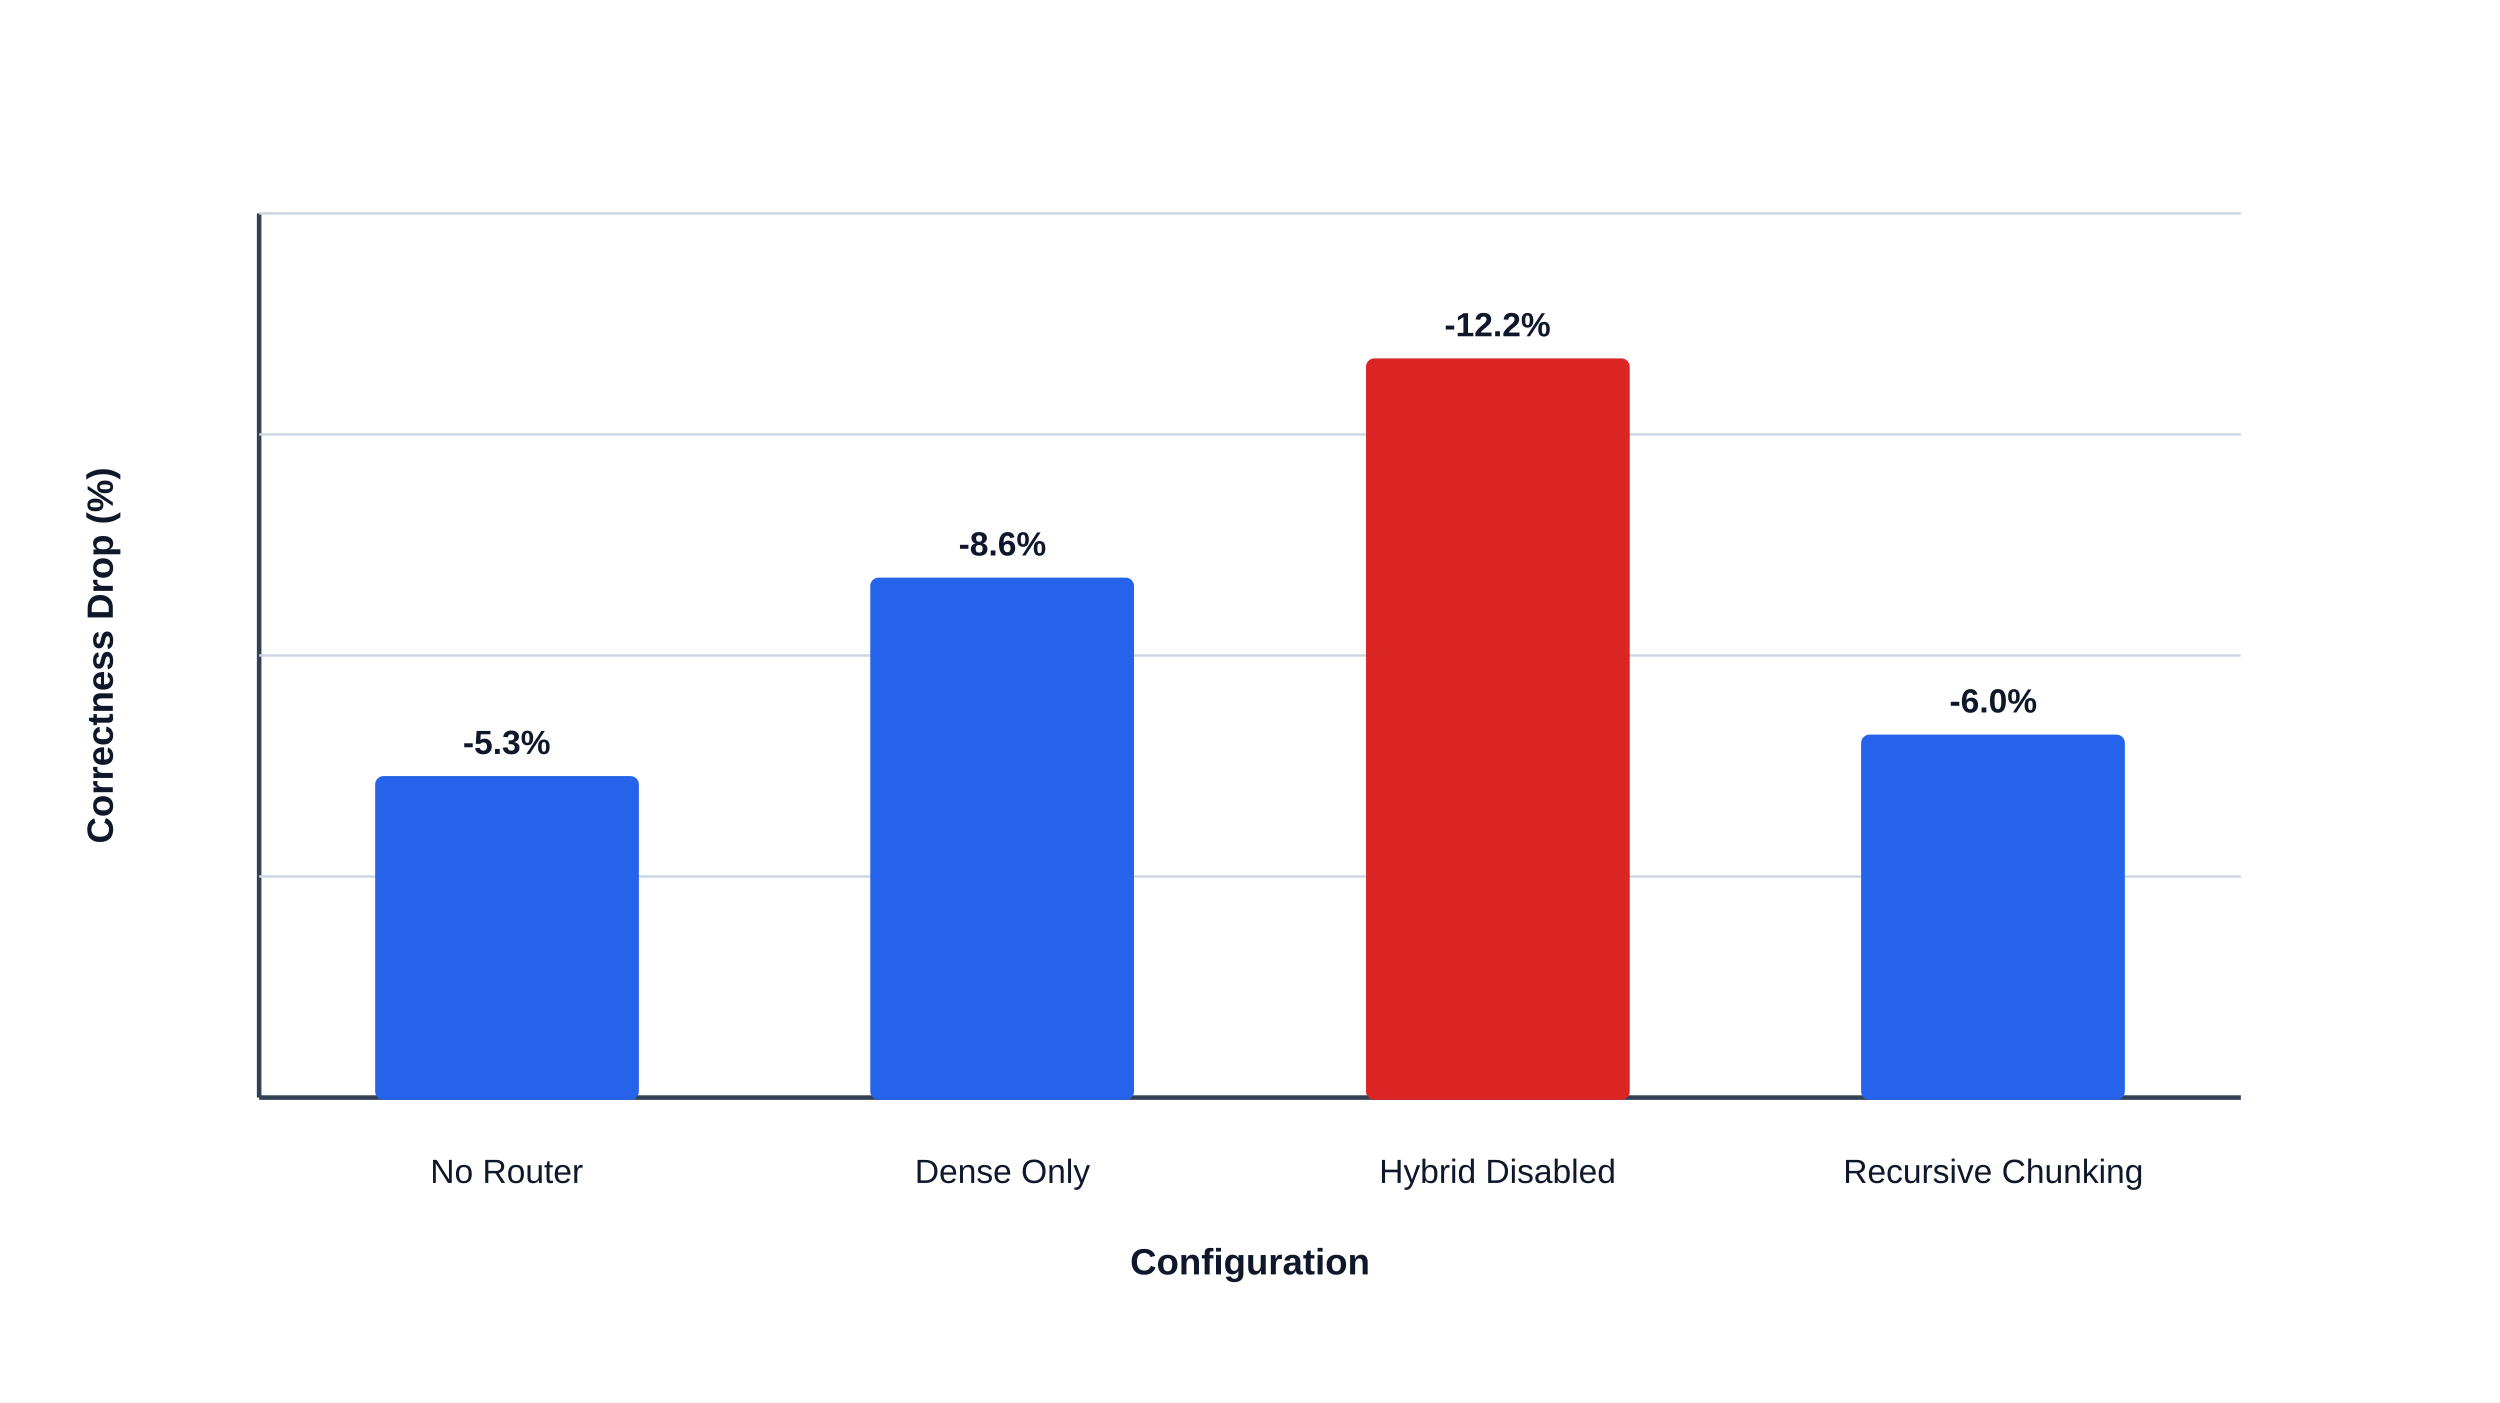
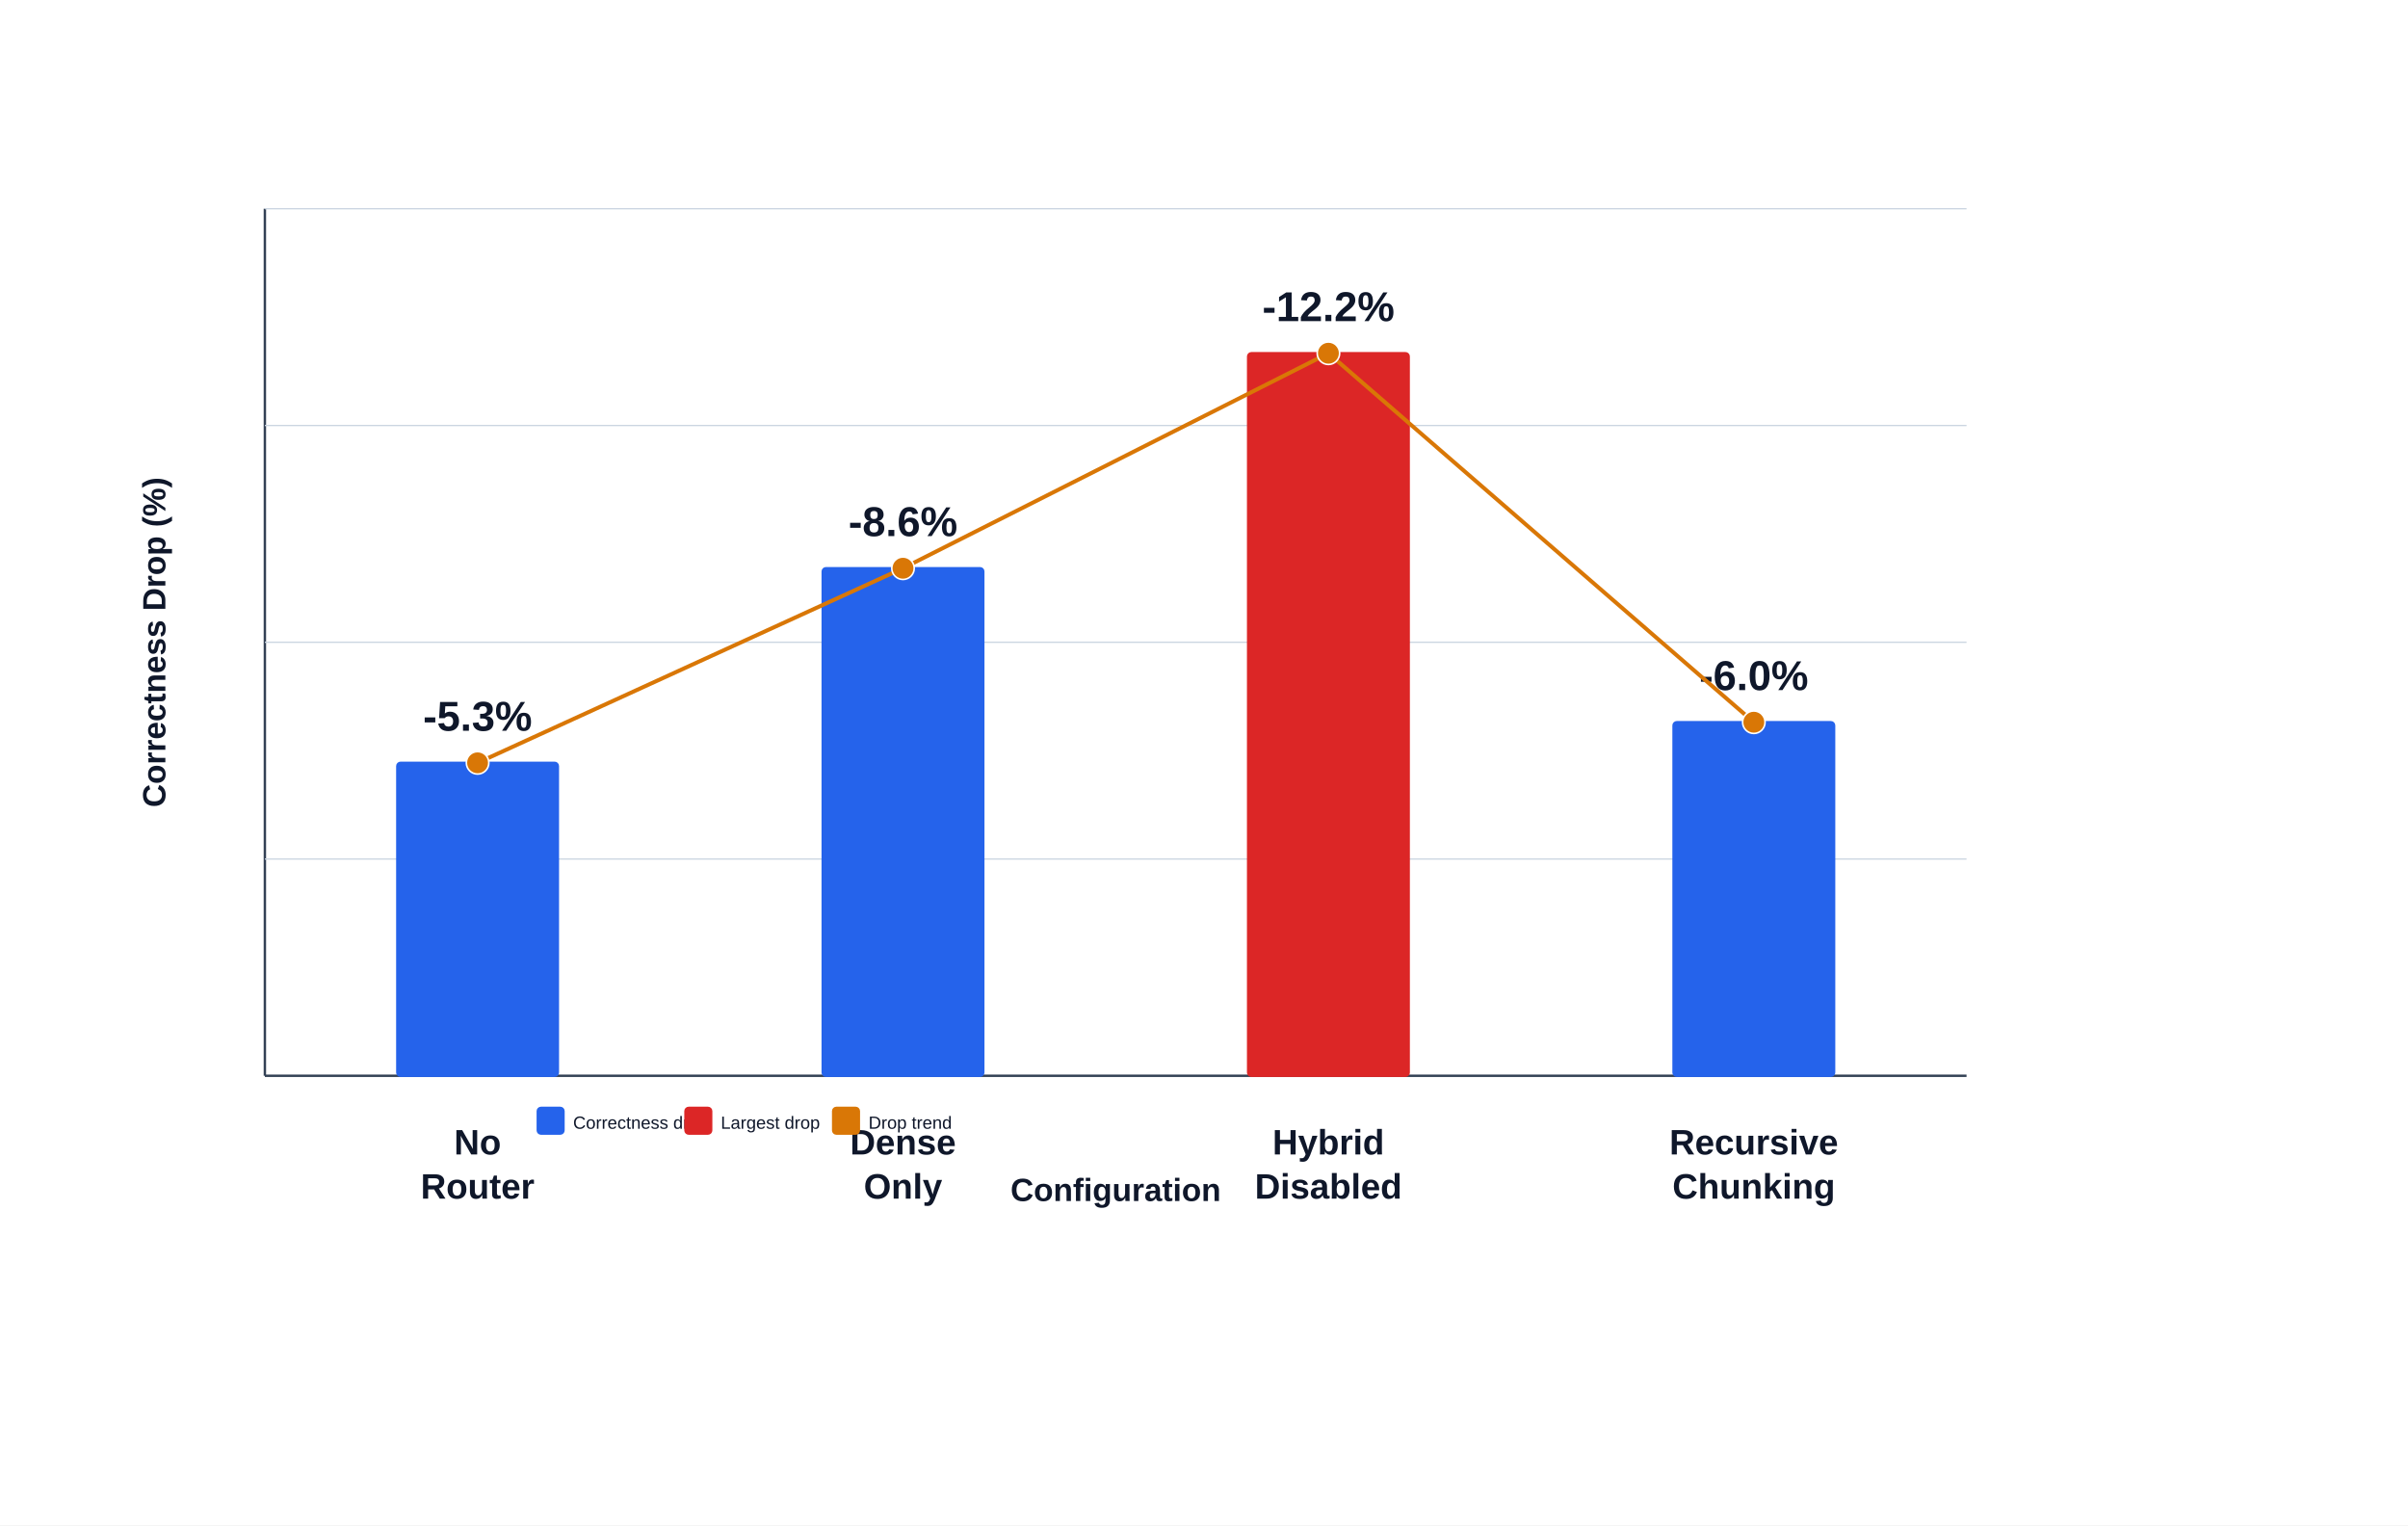
- <svg xmlns="http://www.w3.org/2000/svg" width="820" height="460" viewBox="0 0 820 460">
+ <svg xmlns="http://www.w3.org/2000/svg" width="1500" height="950" viewBox="0 0 1500 950">
  <defs>
    <marker id="arrow" markerWidth="10" markerHeight="10" refX="8" refY="3" orient="auto" markerUnits="strokeWidth">
      <path d="M0,0 L0,6 L9,3 z" fill="#334155" />
    </marker>
  </defs>
-   <rect width="820" height="460" fill="#ffffff" />
-   <line x1="85.0" y1="70.0" x2="85.0" y2="360.0" stroke="#334155" stroke-width="1.5" />
-   <line x1="85.0" y1="360.0" x2="735.0" y2="360.0" stroke="#334155" stroke-width="1.5" />
-   <line x1="85.0" y1="287.5" x2="735.0" y2="287.5" stroke="#cbd5e1" stroke-width="0.8" />
-   <line x1="85.0" y1="215.0" x2="735.0" y2="215.0" stroke="#cbd5e1" stroke-width="0.8" />
-   <line x1="85.0" y1="142.5" x2="735.0" y2="142.5" stroke="#cbd5e1" stroke-width="0.8" />
-   <line x1="85.0" y1="70.0" x2="735.0" y2="70.0" stroke="#cbd5e1" stroke-width="0.8" />
-   <text x="37.0" y="215.0" font-family="Arial, sans-serif" font-size="12" font-weight="600" text-anchor="middle" fill="#0f172a" transform="rotate(-90 37.0 215.0)">Correctness Drop (%)</text>
-   <text x="410.0" y="418.0" font-family="Arial, sans-serif" font-size="12" font-weight="600" text-anchor="middle" fill="#0f172a">Configuration</text>
-   <rect x="123.8" y="255.3" width="85.0" height="104.7" rx="2" fill="#2563eb" stroke="#2563eb" stroke-width="1.5" />
-   <text x="166.2" y="247.3" font-family="Arial, sans-serif" font-size="11" font-weight="600" text-anchor="middle" fill="#0f172a">-5.3%</text>
-   <text x="166.2" y="388.0" font-family="Arial, sans-serif" font-size="11" font-weight="400" text-anchor="middle" fill="#0f172a">No Router</text>
-   <rect x="286.2" y="190.2" width="85.0" height="169.8" rx="2" fill="#2563eb" stroke="#2563eb" stroke-width="1.5" />
-   <text x="328.8" y="182.2" font-family="Arial, sans-serif" font-size="11" font-weight="600" text-anchor="middle" fill="#0f172a">-8.6%</text>
-   <text x="328.8" y="388.0" font-family="Arial, sans-serif" font-size="11" font-weight="400" text-anchor="middle" fill="#0f172a">Dense Only</text>
-   <rect x="448.8" y="118.3" width="85.0" height="241.7" rx="2" fill="#dc2626" stroke="#dc2626" stroke-width="1.5" />
-   <text x="491.2" y="110.3" font-family="Arial, sans-serif" font-size="11" font-weight="600" text-anchor="middle" fill="#0f172a">-12.2%</text>
-   <text x="491.2" y="388.0" font-family="Arial, sans-serif" font-size="11" font-weight="400" text-anchor="middle" fill="#0f172a">Hybrid Disabled</text>
-   <rect x="611.2" y="241.7" width="85.0" height="118.3" rx="2" fill="#2563eb" stroke="#2563eb" stroke-width="1.5" />
-   <text x="653.8" y="233.7" font-family="Arial, sans-serif" font-size="11" font-weight="600" text-anchor="middle" fill="#0f172a">-6.0%</text>
-   <text x="653.8" y="388.0" font-family="Arial, sans-serif" font-size="11" font-weight="400" text-anchor="middle" fill="#0f172a">Recursive Chunking</text>
+   <rect width="1500" height="950" fill="#ffffff" />
+   <line x1="165.0" y1="130.0" x2="165.0" y2="670.0" stroke="#334155" stroke-width="1.5" />
+   <line x1="165.0" y1="670.0" x2="1225.0" y2="670.0" stroke="#334155" stroke-width="1.5" />
+   <line x1="165.0" y1="535.0" x2="1225.0" y2="535.0" stroke="#cbd5e1" stroke-width="0.8" />
+   <line x1="165.0" y1="400.0" x2="1225.0" y2="400.0" stroke="#cbd5e1" stroke-width="0.8" />
+   <line x1="165.0" y1="265.0" x2="1225.0" y2="265.0" stroke="#cbd5e1" stroke-width="0.8" />
+   <line x1="165.0" y1="130.0" x2="1225.0" y2="130.0" stroke="#cbd5e1" stroke-width="0.8" />
+   <text x="103.0" y="400.0" font-family="Arial, sans-serif" font-size="20" font-weight="700" text-anchor="middle" fill="#0f172a" transform="rotate(-90 103.0 400.0)">Correctness Drop (%)</text>
+   <text x="695.0" y="748.0" font-family="Arial, sans-serif" font-size="20" font-weight="700" text-anchor="middle" fill="#0f172a">Configuration</text>
+   <rect x="247.5" y="475.1" width="100.0" height="194.9" rx="2" fill="#2563eb" stroke="#2563eb" stroke-width="1.5" />
+   <text x="297.5" y="455.1" font-family="Arial, sans-serif" font-size="26" font-weight="700" text-anchor="middle" fill="#0f172a">-5.3%</text>
+   <text x="297.5" y="719.0" font-family="Arial, sans-serif" font-size="22" font-weight="700" text-anchor="middle" fill="#0f172a">No</text>
+   <text x="297.5" y="746.5" font-family="Arial, sans-serif" font-size="22" font-weight="700" text-anchor="middle" fill="#0f172a">Router</text>
+   <rect x="512.5" y="353.9" width="100.0" height="316.1" rx="2" fill="#2563eb" stroke="#2563eb" stroke-width="1.5" />
+   <text x="562.5" y="333.9" font-family="Arial, sans-serif" font-size="26" font-weight="700" text-anchor="middle" fill="#0f172a">-8.6%</text>
+   <text x="562.5" y="719.0" font-family="Arial, sans-serif" font-size="22" font-weight="700" text-anchor="middle" fill="#0f172a">Dense</text>
+   <text x="562.5" y="746.5" font-family="Arial, sans-serif" font-size="22" font-weight="700" text-anchor="middle" fill="#0f172a">Only</text>
+   <rect x="777.5" y="220.0" width="100.0" height="450.0" rx="2" fill="#dc2626" stroke="#dc2626" stroke-width="1.5" />
+   <text x="827.5" y="200.0" font-family="Arial, sans-serif" font-size="26" font-weight="700" text-anchor="middle" fill="#0f172a">-12.2%</text>
+   <text x="827.5" y="719.0" font-family="Arial, sans-serif" font-size="22" font-weight="700" text-anchor="middle" fill="#0f172a">Hybrid</text>
+   <text x="827.5" y="746.5" font-family="Arial, sans-serif" font-size="22" font-weight="700" text-anchor="middle" fill="#0f172a">Disabled</text>
+   <rect x="1042.5" y="449.8" width="100.0" height="220.2" rx="2" fill="#2563eb" stroke="#2563eb" stroke-width="1.5" />
+   <text x="1092.5" y="429.8" font-family="Arial, sans-serif" font-size="26" font-weight="700" text-anchor="middle" fill="#0f172a">-6.0%</text>
+   <text x="1092.5" y="719.0" font-family="Arial, sans-serif" font-size="22" font-weight="700" text-anchor="middle" fill="#0f172a">Recursive</text>
+   <text x="1092.5" y="746.5" font-family="Arial, sans-serif" font-size="22" font-weight="700" text-anchor="middle" fill="#0f172a">Chunking</text>
+   <polyline points="297.5,475.1 562.5,353.9 827.5,220.0 1092.5,449.8" fill="none" stroke="#d97706" stroke-width="2.5" />
+   <circle cx="297.5" cy="475.1" r="7.0" fill="#d97706" stroke="#ffffff" stroke-width="1" />
+   <circle cx="562.5" cy="353.9" r="7.0" fill="#d97706" stroke="#ffffff" stroke-width="1" />
+   <circle cx="827.5" cy="220.0" r="7.0" fill="#d97706" stroke="#ffffff" stroke-width="1" />
+   <circle cx="1092.5" cy="449.8" r="7.0" fill="#d97706" stroke="#ffffff" stroke-width="1" />
+   <rect x="335.0" y="690.0" width="16.0" height="16.0" rx="2" fill="#2563eb" stroke="#2563eb" stroke-width="1.5" />
+   <text x="357.0" y="703.0" font-family="Arial, sans-serif" font-size="11" font-weight="400" text-anchor="start" fill="#0f172a">Correctness drop</text>
+   <rect x="427.0" y="690.0" width="16.0" height="16.0" rx="2" fill="#dc2626" stroke="#dc2626" stroke-width="1.5" />
+   <text x="449.0" y="703.0" font-family="Arial, sans-serif" font-size="11" font-weight="400" text-anchor="start" fill="#0f172a">Largest drop</text>
+   <rect x="519.0" y="690.0" width="16.0" height="16.0" rx="2" fill="#d97706" stroke="#d97706" stroke-width="1.5" />
+   <text x="541.0" y="703.0" font-family="Arial, sans-serif" font-size="11" font-weight="400" text-anchor="start" fill="#0f172a">Drop trend</text>
</svg>
